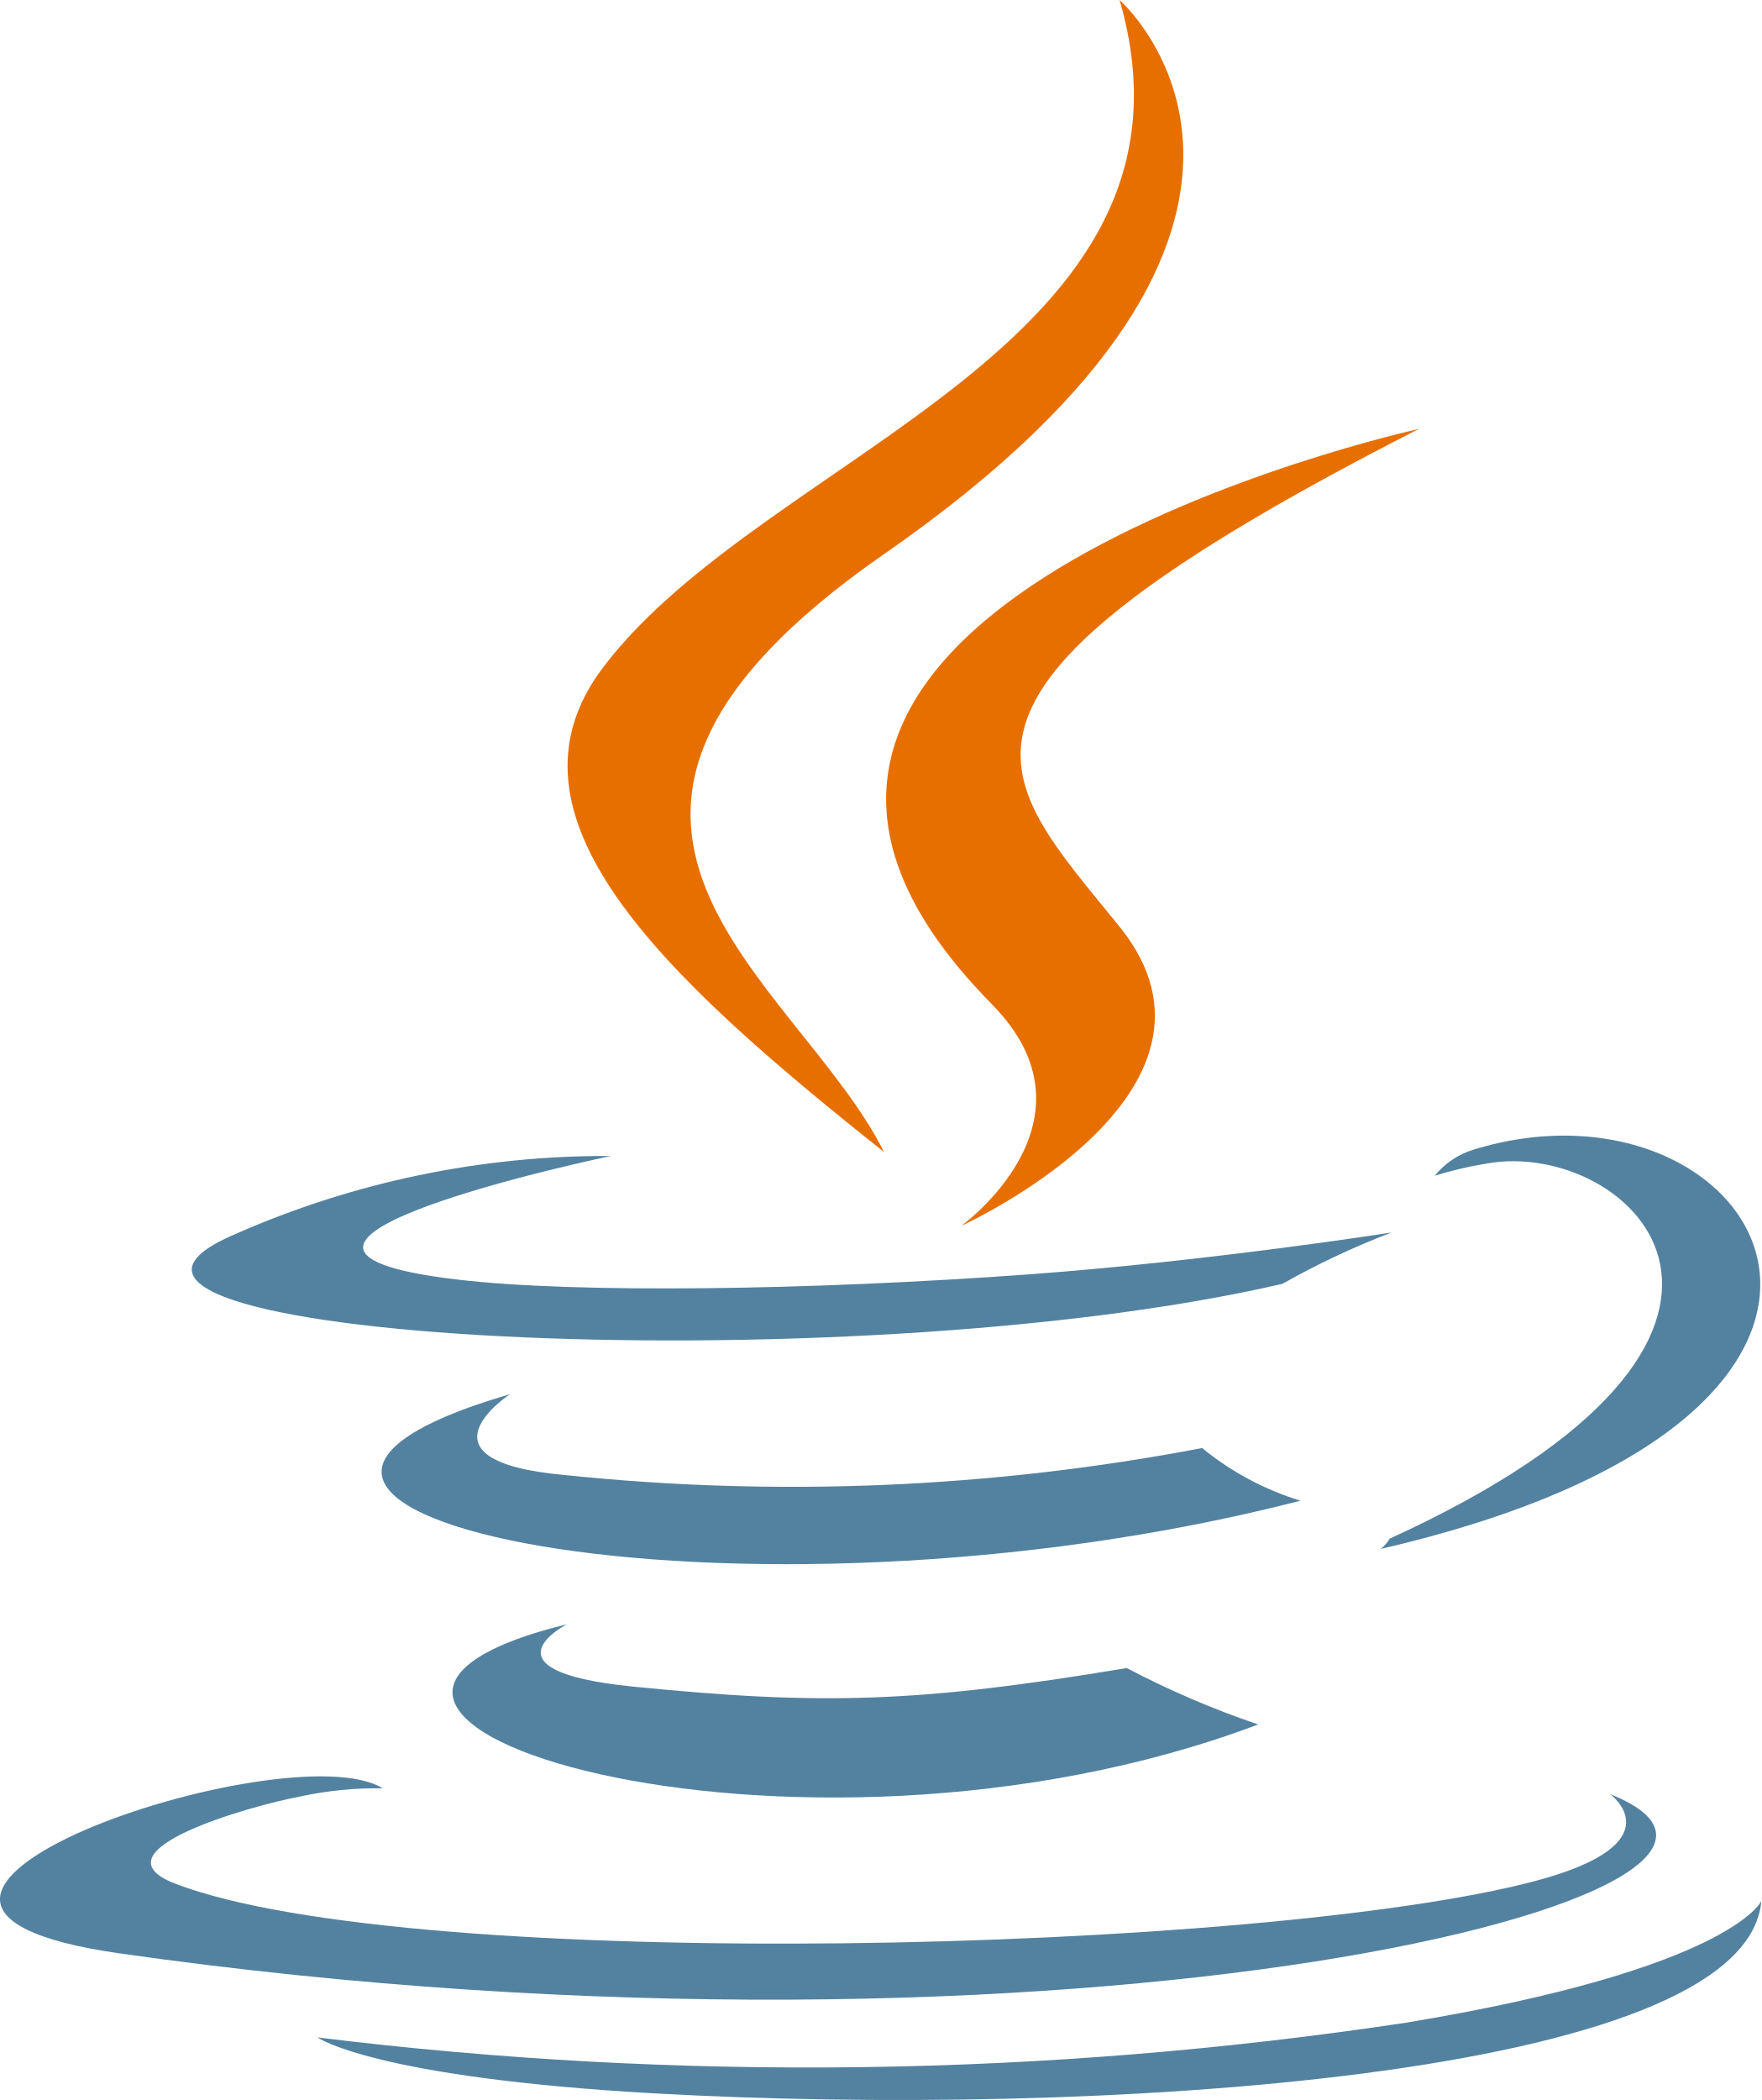
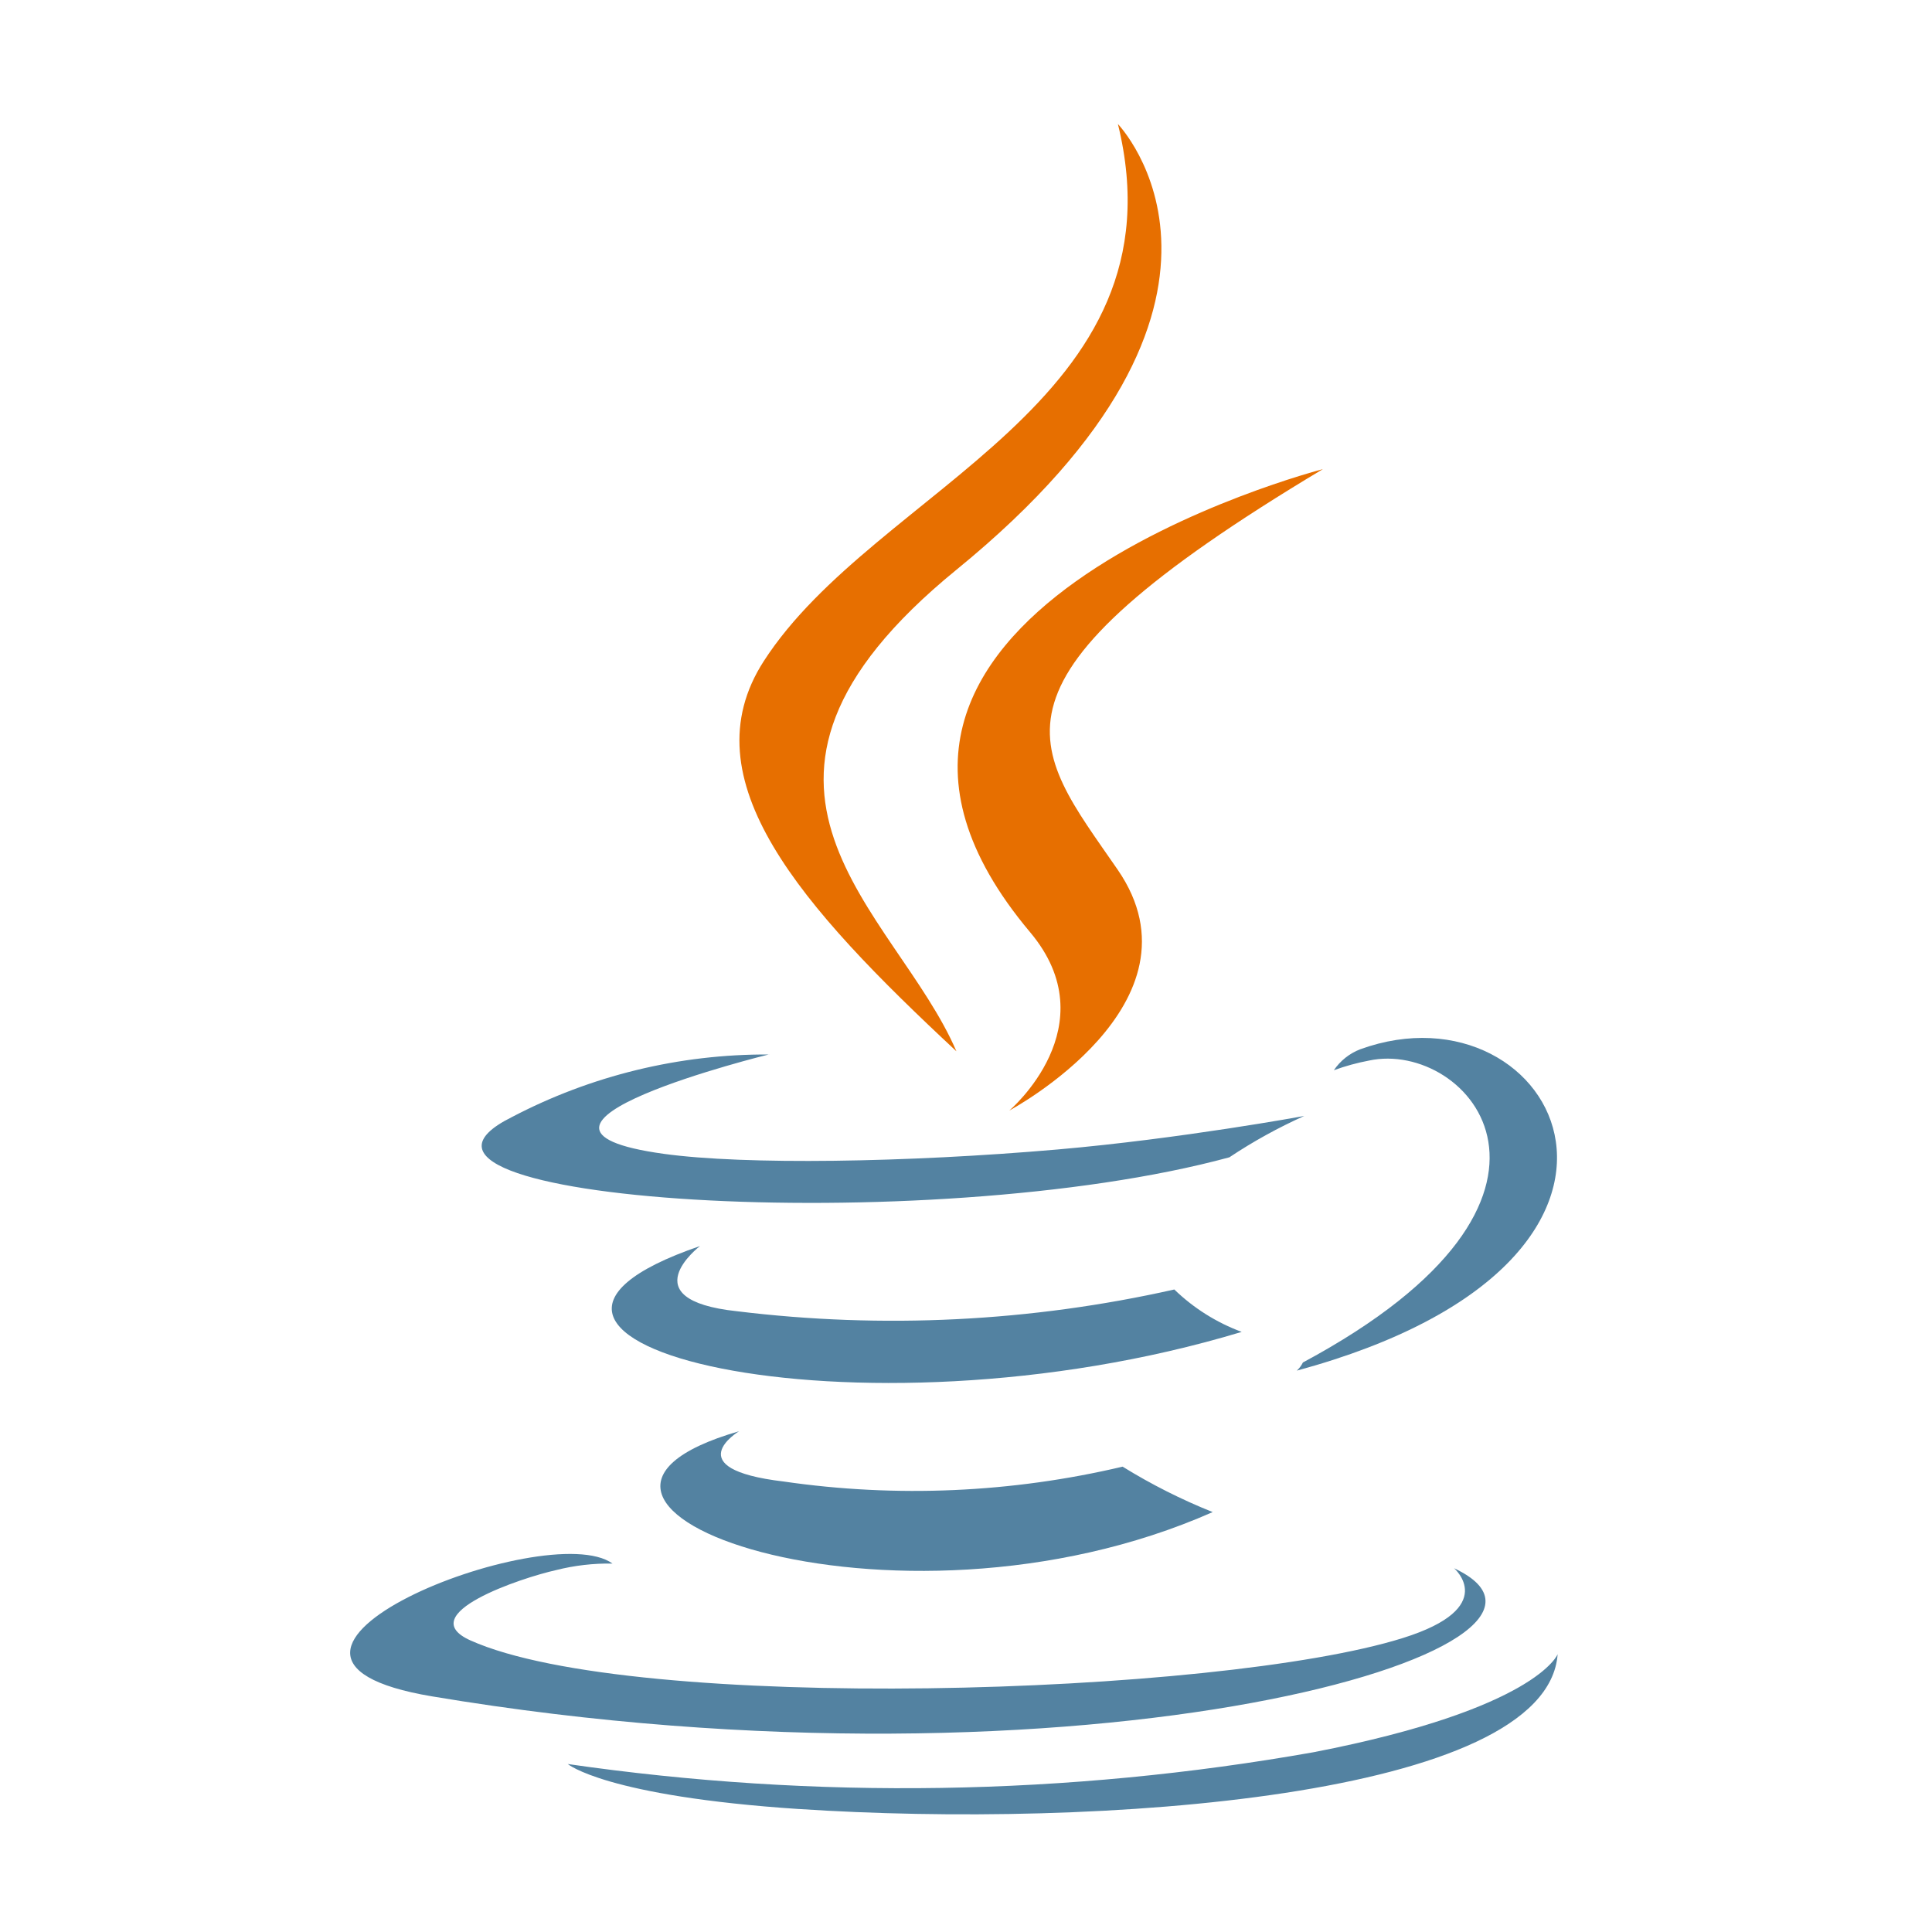
- <svg xmlns="http://www.w3.org/2000/svg" width="75.5" height="90">
-   <path d="M24.315 69.602s-3.912 2 2.784 2.677c8.112.814 12.258.7 21.2-.791a39.083 39.083 0 005.632 2.418c-20.04 7.551-45.354-.437-29.614-4.3m-2.45-9.858s-4.388 2.855 2.313 3.465a93.854 93.854 0 0027.35-1.154 12.425 12.425 0 004.213 2.258c-24.23 6.229-51.217.491-33.877-4.568" fill="#5382a1" />
-   <path d="M42.511 43.033c4.938 5-1.3 9.5-1.3 9.5s12.538-5.69 6.78-12.816c-5.371-6.649-9.5-9.949 12.829-21.335 0 0-35.045 7.7-18.307 24.651" fill="#e76f00" />
-   <path d="M69.015 76.89s2.895 2.1-3.188 3.719c-11.567 3.081-48.145 4.011-58.306.123-3.653-1.4 3.2-3.336 5.352-3.742a15.73 15.73 0 013.531-.348c-4.062-2.516-26.256 4.94-11.273 7.075 40.859 5.826 74.482-2.623 63.884-6.826M26.197 49.539s-18.606 3.885-6.589 5.3c5.074.6 15.188.462 24.61-.232 7.7-.571 15.431-1.785 15.431-1.785a34.457 34.457 0 00-4.679 2.2C36.076 59.391-.423 57.358 10.085 52.89a39.39 39.39 0 0116.111-3.348M59.573 65.94c19.206-8.774 10.326-17.206 4.128-16.07a15.908 15.908 0 00-2.2.519 3.431 3.431 0 011.641-1.113c12.262-3.79 21.693 11.178-3.958 17.106a1.514 1.514 0 00.386-.442" fill="#5382a1" />
-   <path d="M47.993 0s10.635 9.355-10.089 23.74c-16.619 11.539-3.79 18.118-.007 25.635-9.7-7.7-16.82-14.469-12.044-20.774 7.01-9.255 26.431-13.742 22.139-28.6" fill="#e76f00" />
-   <path d="M28.084 89.717c18.436 1.038 46.745-.576 47.416-8.245 0 0-1.289 2.907-15.236 5.216a172.168 172.168 0 01-46.653.631s2.356 1.715 14.473 2.4" fill="#5382a1" />
+ <svg xmlns="http://www.w3.org/2000/svg" width="80" height="80">
+   <path d="M30.603 59.264s-2.591 1.556 1.844 2.082a37.6 37.6 0 0014.038-.615 24.131 24.131 0 003.73 1.881c-13.271 5.873-30.036-.34-19.612-3.348M28.981 51.6s-2.906 2.221 1.532 2.695a53.073 53.073 0 0018.113-.9 8.018 8.018 0 002.79 1.756c-16.046 4.845-33.919.382-22.435-3.553" fill="#5382a1" />
+   <path d="M42.653 38.599c3.27 3.887-.859 7.386-.859 7.386s8.3-4.426 4.49-9.968c-3.562-5.168-6.293-7.737 8.493-16.591 0 0-23.209 5.985-12.124 19.173" fill="#e76f00" />
+   <path d="M60.205 64.933s1.917 1.631-2.112 2.893c-7.66 2.4-31.884 3.12-38.613.1-2.419-1.086 2.117-2.594 3.544-2.911a8.914 8.914 0 012.339-.271c-2.69-1.957-17.388 3.842-7.466 5.5 27.059 4.531 49.326-2.04 42.307-5.309M31.849 43.659s-12.322 3.022-4.363 4.119c3.36.465 10.059.36 16.3-.18 5.1-.444 10.219-1.388 10.219-1.388a21.4 21.4 0 00-3.1 1.712c-12.512 3.4-36.684 1.817-29.725-1.658a22.687 22.687 0 0110.67-2.6m22.103 12.752c12.719-6.824 6.839-13.383 2.734-12.5a9.272 9.272 0 00-1.455.4 2.337 2.337 0 011.087-.866c8.121-2.948 14.366 8.694-2.621 13.305a1.133 1.133 0 00.256-.344" fill="#5382a1" />
+   <path d="M46.284 5.129s7.044 7.276-6.681 18.464c-11.006 8.975-2.51 14.092 0 19.939-6.425-5.985-11.139-11.254-7.976-16.157 4.642-7.2 17.5-10.688 14.662-22.245" fill="#e76f00" />
+   <path d="M33.099 74.908c12.209.807 30.957-.448 31.4-6.412 0 0-.853 2.261-10.09 4.057a97.259 97.259 0 01-30.9.491s1.561 1.334 9.585 1.865" fill="#5382a1" />
</svg>
